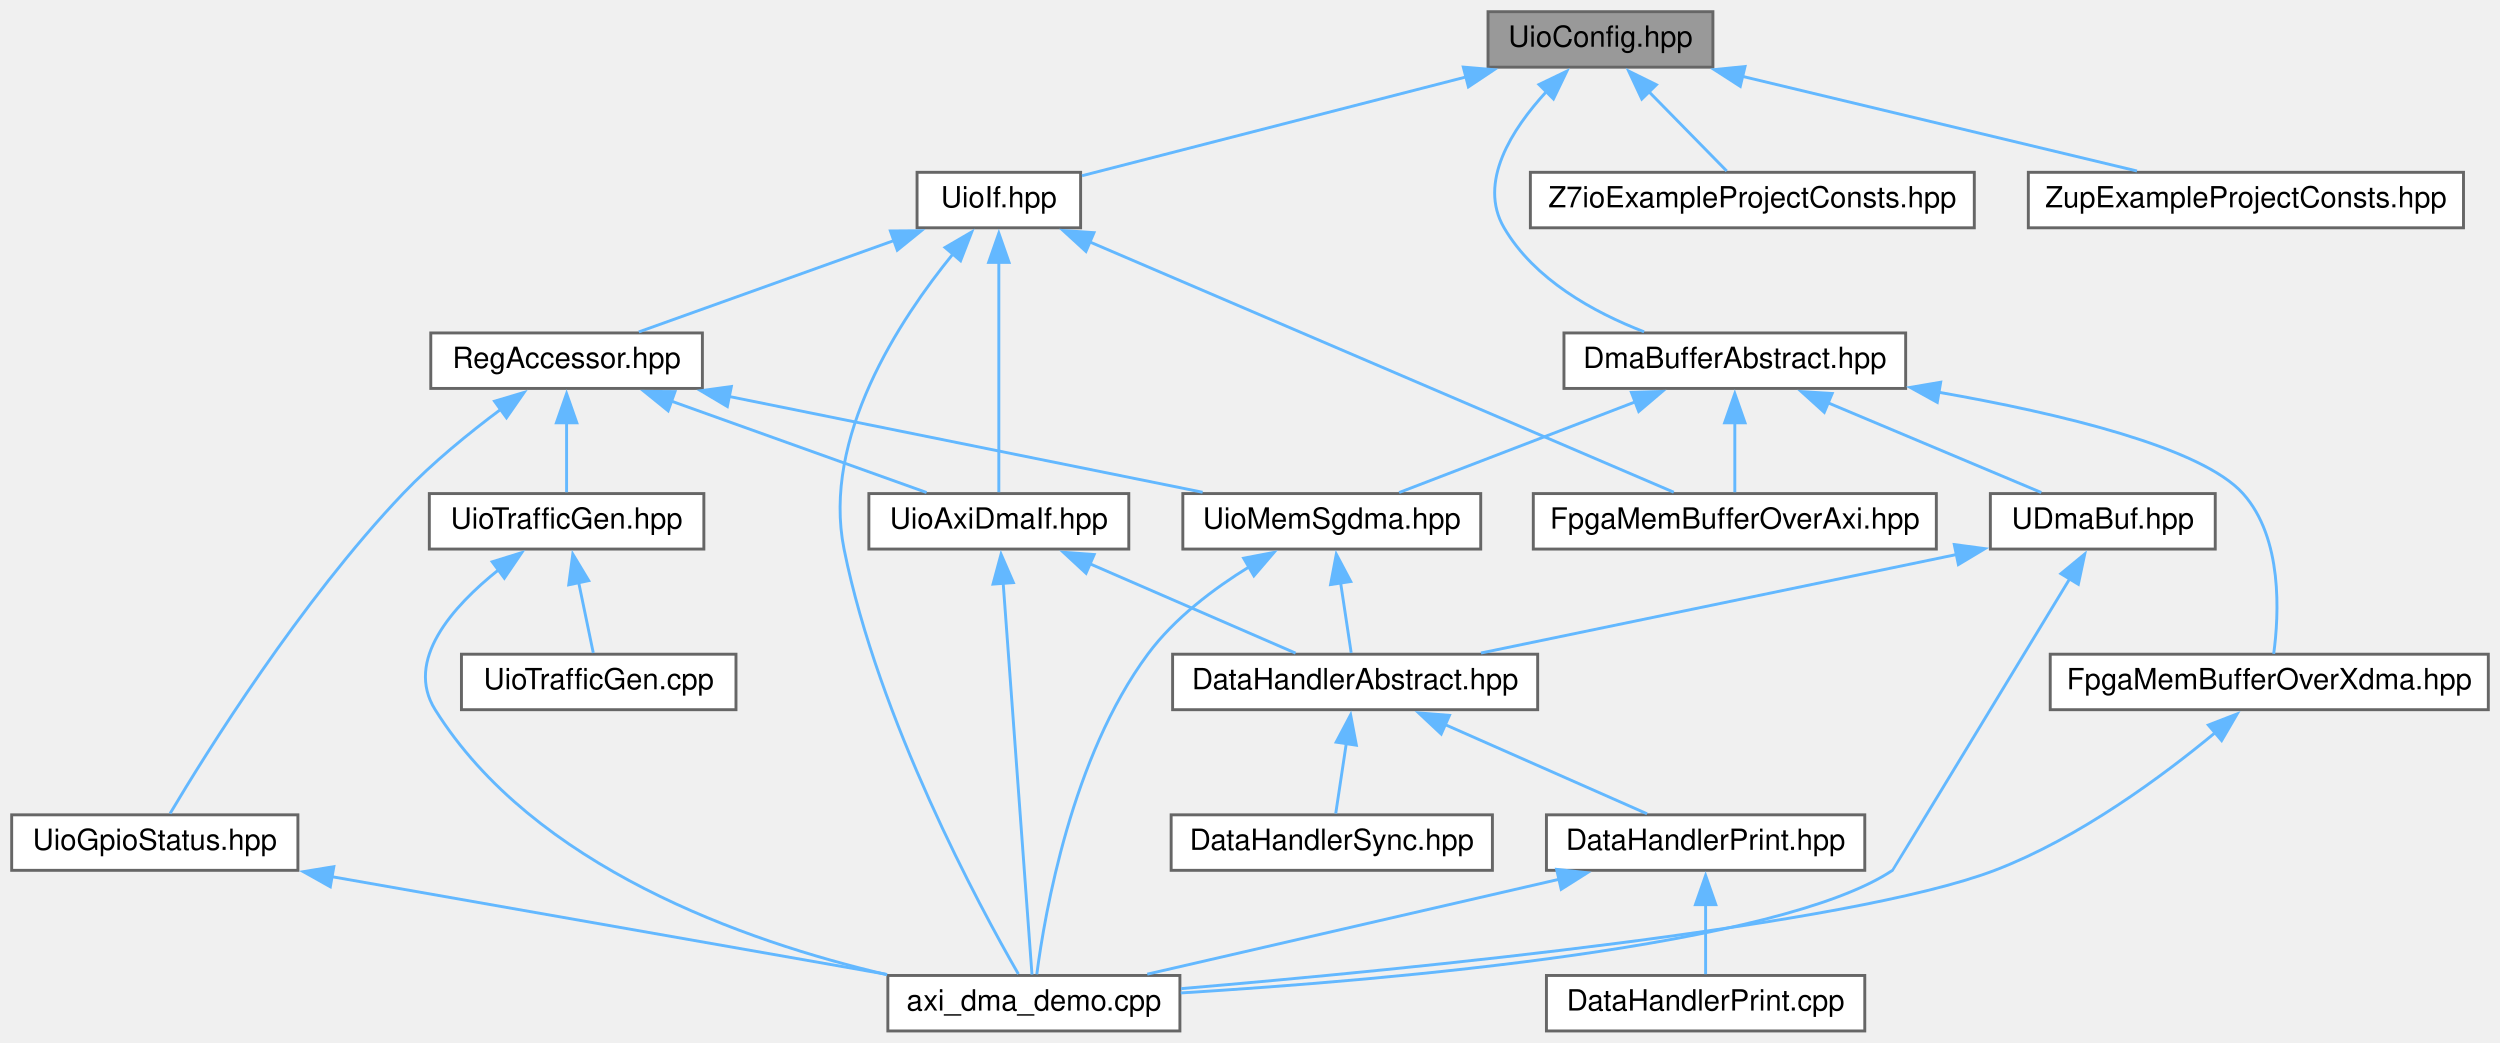
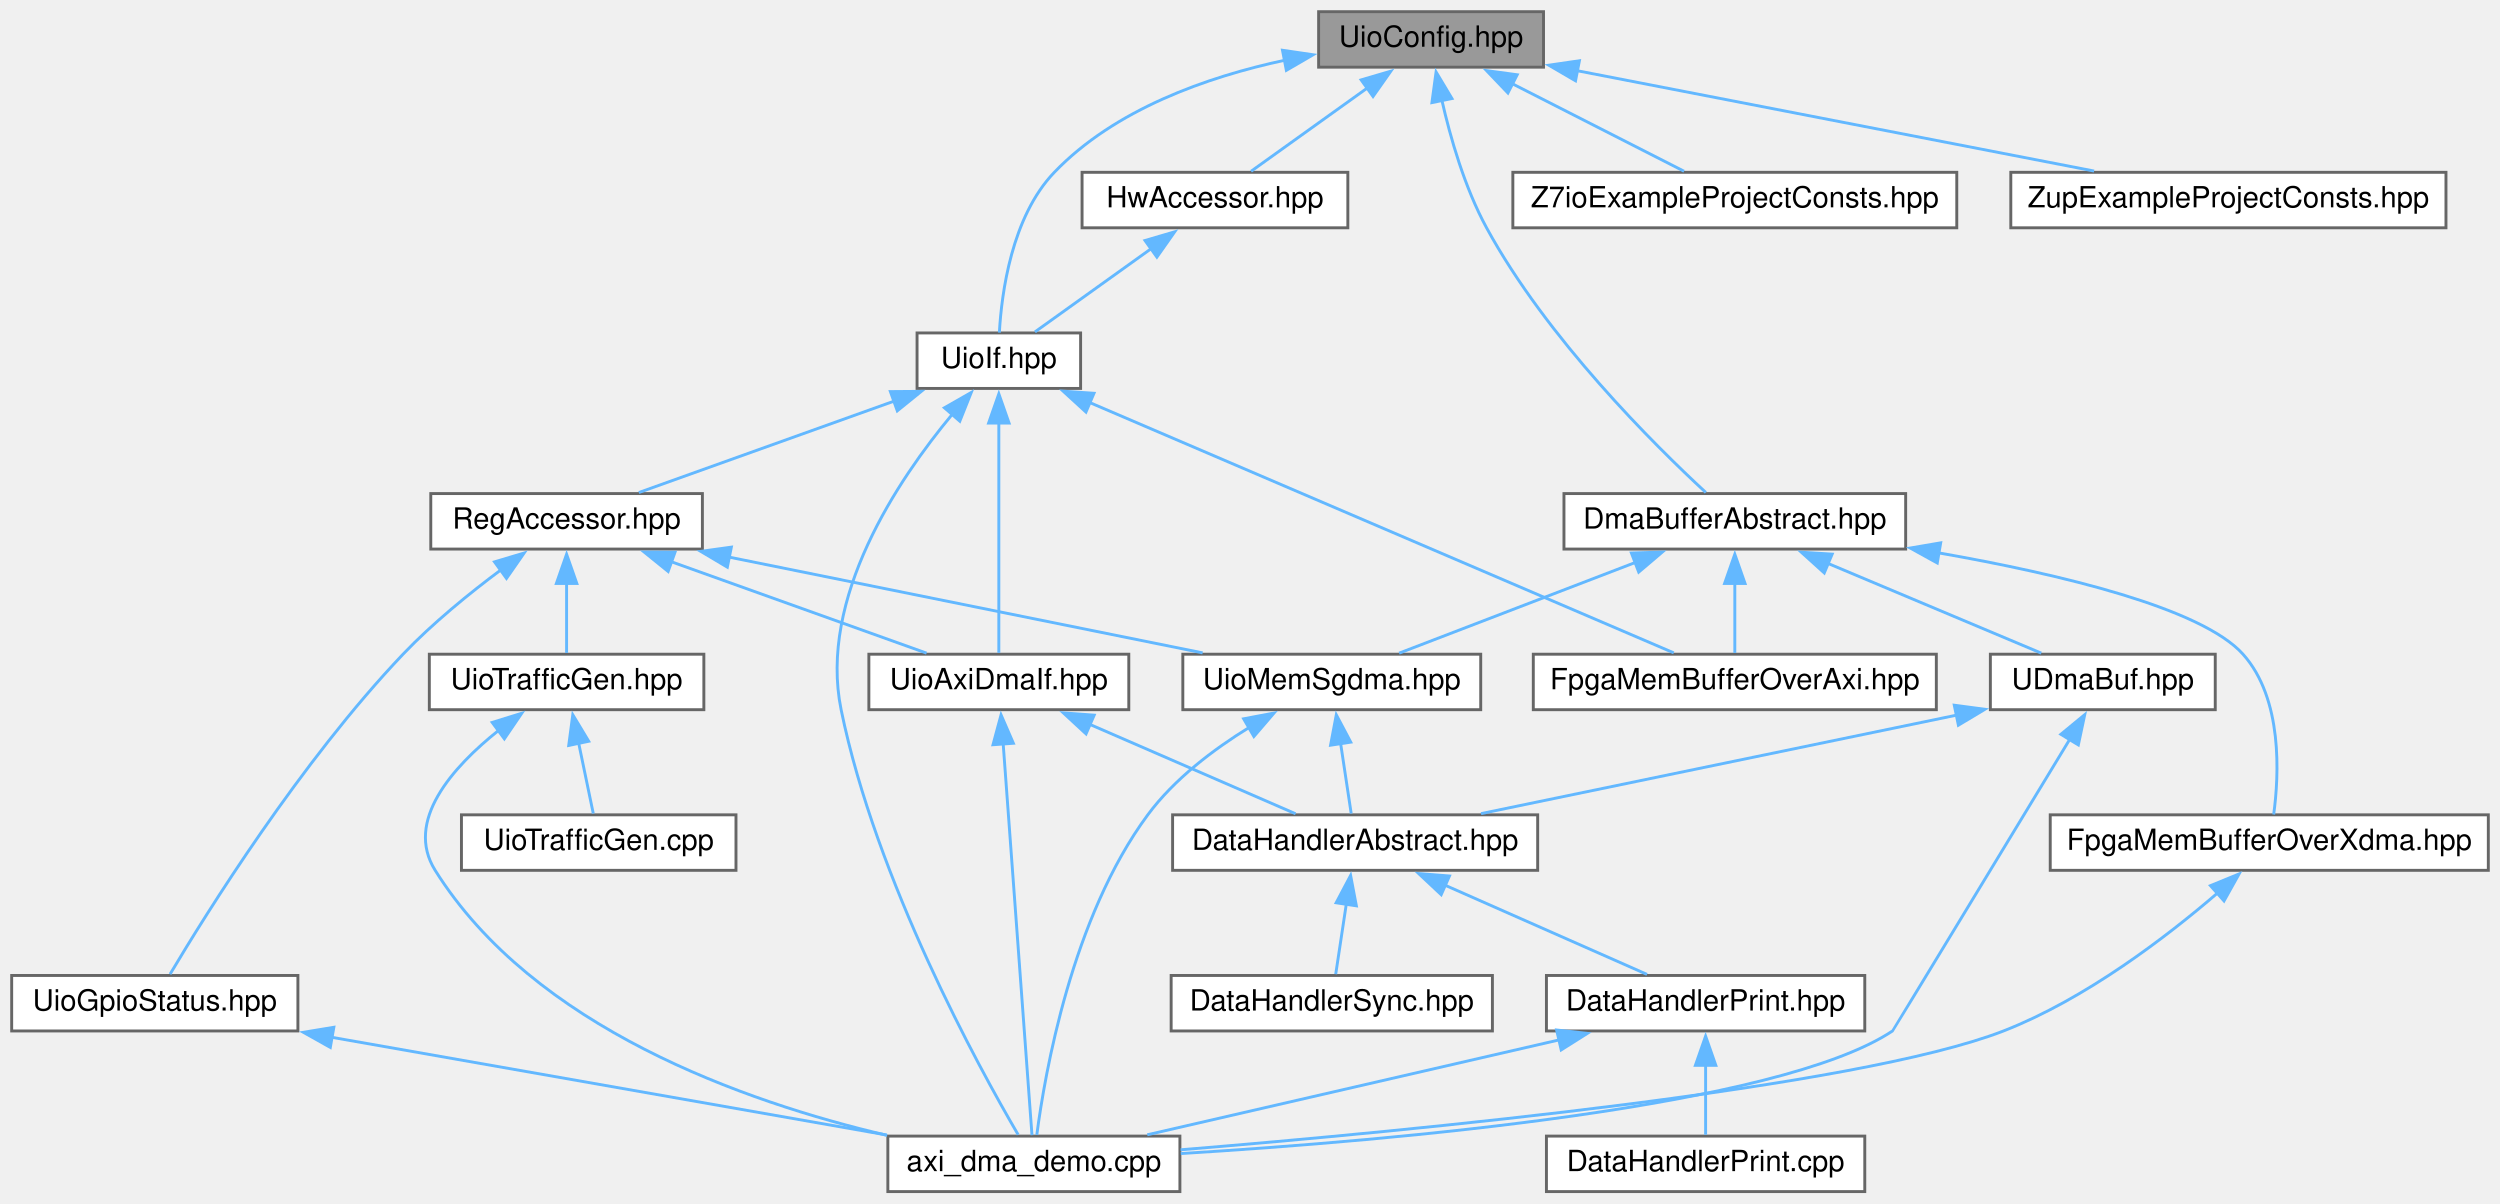
- <svg xmlns="http://www.w3.org/2000/svg" xmlns:xlink="http://www.w3.org/1999/xlink" width="856pt" height="357pt" viewBox="0.00 0.00 856.00 357.00">
-   <g id="graph0" class="graph" transform="scale(1 1) rotate(0) translate(4 353)">
+ <svg xmlns="http://www.w3.org/2000/svg" xmlns:xlink="http://www.w3.org/1999/xlink" width="856pt" height="412pt" viewBox="0.00 0.00 856.00 412.00">
+   <g id="graph0" class="graph" transform="scale(1 1) rotate(0) translate(4 408)">
    <g id="node1" class="node">
      <g id="a_node1">
        <a xlink:title=" ">
-           <polygon fill="#999999" stroke="#666666" points="582.5,-349 505.5,-349 505.5,-330 582.5,-330 582.5,-349" />
-           <text text-anchor="middle" x="544" y="-337" font-family="Helvetica,sans-Serif" font-size="10.00">UioConfig.hpp</text>
+           <polygon fill="#999999" stroke="#666666" points="524.5,-404 447.5,-404 447.5,-385 524.5,-385 524.5,-404" />
+           <text text-anchor="middle" x="486" y="-392" font-family="Helvetica,sans-Serif" font-size="10.00">UioConfig.hpp</text>
        </a>
      </g>
    </g>
    <g id="node2" class="node">
      <g id="a_node2">
        <a xlink:href="_dma_buffer_abstract_8hpp.html" target="_top" xlink:title=" ">
          <polygon fill="white" stroke="#666666" points="648.5,-239 531.5,-239 531.5,-220 648.5,-220 648.5,-239" />
          <text text-anchor="middle" x="590" y="-227" font-family="Helvetica,sans-Serif" font-size="10.00">DmaBufferAbstract.hpp</text>
        </a>
      </g>
    </g>
    <g id="edge1" class="edge">
-       <path fill="none" stroke="#63b8ff" d="M525.55,-321.71C513.64,-308.76 501.93,-290.51 511,-275 521.33,-257.33 541.54,-246.13 558.93,-239.39" />
-       <polygon fill="#63b8ff" stroke="#63b8ff" points="522.95,-324.06 532.5,-328.65 527.9,-319.11 522.95,-324.06" />
+       <path fill="none" stroke="#63b8ff" d="M489.65,-373.9C492.59,-360.91 497.49,-343.78 505,-330 525.65,-292.09 562.47,-255.65 580.08,-239.37" />
+       <polygon fill="#63b8ff" stroke="#63b8ff" points="486.29,-372.86 487.71,-383.36 493.15,-374.26 486.29,-372.86" />
    </g>
    <g id="node12" class="node">
      <g id="a_node12">
+         <a xlink:href="_hw_accessor_8hpp.html" target="_top" xlink:title=" ">
+           <polygon fill="white" stroke="#666666" points="457.5,-349 366.5,-349 366.5,-330 457.5,-330 457.5,-349" />
+           <text text-anchor="middle" x="412" y="-337" font-family="Helvetica,sans-Serif" font-size="10.00">HwAccessor.hpp</text>
+         </a>
+       </g>
+     </g>
+     <g id="edge15" class="edge">
+       <path fill="none" stroke="#63b8ff" d="M464.24,-377.92C451.25,-368.61 435.22,-357.13 424.37,-349.36" />
+       <polygon fill="#63b8ff" stroke="#63b8ff" points="462.05,-380.65 472.22,-383.63 466.12,-374.96 462.05,-380.65" />
+     </g>
+     <g id="node13" class="node">
+       <g id="a_node13">
        <a xlink:href="_uio_if_8hpp.html" target="_top" xlink:title=" ">
          <polygon fill="white" stroke="#666666" points="366,-294 310,-294 310,-275 366,-275 366,-294" />
          <text text-anchor="middle" x="338" y="-282" font-family="Helvetica,sans-Serif" font-size="10.00">UioIf.hpp</text>
        </a>
      </g>
    </g>
-     <g id="edge15" class="edge">
-       <path fill="none" stroke="#63b8ff" d="M497.92,-326.64C457.64,-316.28 400.42,-301.56 366.47,-292.83" />
-       <polygon fill="#63b8ff" stroke="#63b8ff" points="497.03,-330.03 507.59,-329.13 498.78,-323.25 497.03,-330.03" />
-     </g>
-     <g id="node18" class="node">
-       <g id="a_node18">
-         <a xlink:href="_z7io_example_project_consts_8hpp.html" target="_top" xlink:title=" ">
-           <polygon fill="white" stroke="#666666" points="672,-294 520,-294 520,-275 672,-275 672,-294" />
-           <text text-anchor="middle" x="596" y="-282" font-family="Helvetica,sans-Serif" font-size="10.00">Z7ioExampleProjectConsts.hpp</text>
-         </a>
-       </g>
-     </g>
-     <g id="edge29" class="edge">
-       <path fill="none" stroke="#63b8ff" d="M560.41,-321.78C569.29,-312.72 579.91,-301.9 587.23,-294.44" />
-       <polygon fill="#63b8ff" stroke="#63b8ff" points="558.15,-319.08 553.65,-328.67 563.15,-323.98 558.15,-319.08" />
+     <g id="edge30" class="edge">
+       <path fill="none" stroke="#63b8ff" d="M435.98,-387.39C409.24,-381.66 377.67,-370.54 357,-349 342.34,-333.72 338.94,-307.6 338.18,-294.12" />
+       <polygon fill="#63b8ff" stroke="#63b8ff" points="435.12,-390.79 445.61,-389.25 436.45,-383.92 435.12,-390.79" />
    </g>
    <g id="node19" class="node">
      <g id="a_node19">
+         <a xlink:href="_z7io_example_project_consts_8hpp.html" target="_top" xlink:title=" ">
+           <polygon fill="white" stroke="#666666" points="666,-349 514,-349 514,-330 666,-330 666,-349" />
+           <text text-anchor="middle" x="590" y="-337" font-family="Helvetica,sans-Serif" font-size="10.00">Z7ioExampleProjectConsts.hpp</text>
+         </a>
+       </g>
+     </g>
+     <g id="edge31" class="edge">
+       <path fill="none" stroke="#63b8ff" d="M513.67,-379.4C532.39,-369.86 556.55,-357.55 572.62,-349.36" />
+       <polygon fill="#63b8ff" stroke="#63b8ff" points="512.31,-376.16 504.99,-383.82 515.49,-382.4 512.31,-376.16" />
+     </g>
+     <g id="node20" class="node">
+       <g id="a_node20">
        <a xlink:href="_zup_example_project_consts_8hpp.html" target="_top" xlink:title=" ">
-           <polygon fill="white" stroke="#666666" points="839.5,-294 690.5,-294 690.5,-275 839.5,-275 839.5,-294" />
-           <text text-anchor="middle" x="765" y="-282" font-family="Helvetica,sans-Serif" font-size="10.00">ZupExampleProjectConsts.hpp</text>
-         </a>
-       </g>
-     </g>
-     <g id="edge30" class="edge">
-       <path fill="none" stroke="#63b8ff" d="M592.5,-326.87C633.2,-317.11 690.5,-303.37 727.7,-294.45" />
-       <polygon fill="#63b8ff" stroke="#63b8ff" points="591.87,-323.42 582.96,-329.16 593.5,-330.23 591.87,-323.42" />
+           <polygon fill="white" stroke="#666666" points="833.5,-349 684.5,-349 684.5,-330 833.5,-330 833.5,-349" />
+           <text text-anchor="middle" x="759" y="-337" font-family="Helvetica,sans-Serif" font-size="10.00">ZupExampleProjectConsts.hpp</text>
+         </a>
+       </g>
+     </g>
+     <g id="edge32" class="edge">
+       <path fill="none" stroke="#63b8ff" d="M536.12,-383.77C586.66,-373.96 664.01,-358.94 713.02,-349.43" />
+       <polygon fill="#63b8ff" stroke="#63b8ff" points="535.46,-380.33 526.31,-385.67 536.79,-387.2 535.46,-380.33" />
    </g>
    <g id="node3" class="node">
      <g id="a_node3">
        <a xlink:href="_fpga_mem_buffer_over_axi_8hpp.html" target="_top" xlink:title=" ">
          <polygon fill="white" stroke="#666666" points="659,-184 521,-184 521,-165 659,-165 659,-184" />
          <text text-anchor="middle" x="590" y="-172" font-family="Helvetica,sans-Serif" font-size="10.00">FpgaMemBufferOverAxi.hpp</text>
        </a>
      </g>
    </g>
    <g id="edge2" class="edge">
      <path fill="none" stroke="#63b8ff" d="M590,-208.35C590,-200.1 590,-190.97 590,-184.44" />
      <polygon fill="#63b8ff" stroke="#63b8ff" points="586.5,-208.23 590,-218.23 593.5,-208.23 586.5,-208.23" />
    </g>
    <g id="node4" class="node">
      <g id="a_node4">
        <a xlink:href="_fpga_mem_buffer_over_xdma_8hpp.html" target="_top" xlink:title=" ">
          <polygon fill="white" stroke="#666666" points="848,-129 698,-129 698,-110 848,-110 848,-129" />
          <text text-anchor="middle" x="773" y="-117" font-family="Helvetica,sans-Serif" font-size="10.00">FpgaMemBufferOverXdma.hpp</text>
        </a>
      </g>
    </g>
    <g id="edge3" class="edge">
      <path fill="none" stroke="#63b8ff" d="M659.66,-218.72C701.73,-211.34 749.87,-199.77 764,-184 777.67,-168.74 776.34,-142.61 774.51,-129.12" />
      <polygon fill="#63b8ff" stroke="#63b8ff" points="659.32,-215.23 650.05,-220.35 660.49,-222.13 659.32,-215.23" />
    </g>
    <g id="node6" class="node">
      <g id="a_node6">
        <a xlink:href="_u_dma_buf_8hpp.html" target="_top" xlink:title=" ">
          <polygon fill="white" stroke="#666666" points="754.5,-184 677.5,-184 677.5,-165 754.5,-165 754.5,-184" />
          <text text-anchor="middle" x="716" y="-172" font-family="Helvetica,sans-Serif" font-size="10.00">UDmaBuf.hpp</text>
        </a>
      </g>
    </g>
    <g id="edge5" class="edge">
      <path fill="none" stroke="#63b8ff" d="M621.95,-215.06C644.84,-205.43 675.02,-192.74 694.94,-184.36" />
      <polygon fill="#63b8ff" stroke="#63b8ff" points="620.63,-211.82 612.77,-218.92 623.34,-218.27 620.63,-211.82" />
    </g>
    <g id="node11" class="node">
      <g id="a_node11">
        <a xlink:href="_uio_mem_sgdma_8hpp.html" target="_top" xlink:title=" ">
          <polygon fill="white" stroke="#666666" points="503,-184 401,-184 401,-165 503,-165 503,-184" />
          <text text-anchor="middle" x="452" y="-172" font-family="Helvetica,sans-Serif" font-size="10.00">UioMemSgdma.hpp</text>
        </a>
      </g>
    </g>
    <g id="edge12" class="edge">
      <path fill="none" stroke="#63b8ff" d="M556.03,-215.45C530.84,-205.78 497.18,-192.85 475.06,-184.36" />
      <polygon fill="#63b8ff" stroke="#63b8ff" points="554.59,-218.65 565.18,-218.97 557.1,-212.11 554.59,-218.65" />
    </g>
    <g id="node5" class="node">
      <g id="a_node5">
        <a xlink:href="axi__dma__demo_8cpp.html" target="_top" xlink:title=" ">
          <polygon fill="white" stroke="#666666" points="400,-19 300,-19 300,0 400,0 400,-19" />
          <text text-anchor="middle" x="350" y="-7" font-family="Helvetica,sans-Serif" font-size="10.00">axi_dma_demo.cpp</text>
        </a>
      </g>
    </g>
    <g id="edge4" class="edge">
-       <path fill="none" stroke="#63b8ff" d="M754.85,-102.45C736.9,-87.55 707.99,-66.05 679,-55 629.18,-36.01 479.55,-21.22 400.39,-14.49" />
-       <polygon fill="#63b8ff" stroke="#63b8ff" points="752.14,-104.75 762.02,-108.57 756.68,-99.42 752.14,-104.75" />
+       <path fill="none" stroke="#63b8ff" d="M755.32,-102.26C738,-87.35 710.17,-65.97 682,-55 631.74,-35.43 480,-20.86 400.23,-14.31" />
+       <polygon fill="#63b8ff" stroke="#63b8ff" points="752.86,-104.75 762.67,-108.77 757.5,-99.51 752.86,-104.75" />
    </g>
    <g id="edge11" class="edge">
      <path fill="none" stroke="#63b8ff" d="M704.84,-155.11C684.66,-121.84 644.15,-55.1 644,-55 605.01,-29.03 473.52,-17.52 400.3,-13.02" />
      <polygon fill="#63b8ff" stroke="#63b8ff" points="701.64,-156.57 709.82,-163.31 707.62,-152.94 701.64,-156.57" />
    </g>
    <g id="node7" class="node">
      <g id="a_node7">
        <a xlink:href="_data_handler_abstract_8hpp.html" target="_top" xlink:title=" ">
          <polygon fill="white" stroke="#666666" points="522.5,-129 397.5,-129 397.5,-110 522.5,-110 522.5,-129" />
          <text text-anchor="middle" x="460" y="-117" font-family="Helvetica,sans-Serif" font-size="10.00">DataHandlerAbstract.hpp</text>
        </a>
      </g>
    </g>
    <g id="edge6" class="edge">
      <path fill="none" stroke="#63b8ff" d="M665.89,-163.13C618.48,-153.31 548.06,-138.73 503.1,-129.42" />
      <polygon fill="#63b8ff" stroke="#63b8ff" points="665.14,-166.54 675.64,-165.14 666.55,-159.69 665.14,-166.54" />
    </g>
    <g id="node8" class="node">
      <g id="a_node8">
        <a xlink:href="_data_handler_print_8hpp.html" target="_top" xlink:title=" ">
          <polygon fill="white" stroke="#666666" points="634.5,-74 525.5,-74 525.5,-55 634.5,-55 634.5,-74" />
          <text text-anchor="middle" x="580" y="-62" font-family="Helvetica,sans-Serif" font-size="10.00">DataHandlerPrint.hpp</text>
        </a>
      </g>
    </g>
    <g id="edge7" class="edge">
      <path fill="none" stroke="#63b8ff" d="M490.72,-104.93C512.49,-95.32 541.05,-82.7 559.94,-74.36" />
      <polygon fill="#63b8ff" stroke="#63b8ff" points="489.47,-101.66 481.74,-108.9 492.3,-108.06 489.47,-101.66" />
    </g>
    <g id="node10" class="node">
      <g id="a_node10">
        <a xlink:href="_data_handler_sync_8hpp.html" target="_top" xlink:title=" ">
          <polygon fill="white" stroke="#666666" points="507,-74 397,-74 397,-55 507,-55 507,-74" />
          <text text-anchor="middle" x="452" y="-62" font-family="Helvetica,sans-Serif" font-size="10.00">DataHandlerSync.hpp</text>
        </a>
      </g>
    </g>
    <g id="edge10" class="edge">
      <path fill="none" stroke="#63b8ff" d="M457,-98.64C455.75,-90.31 454.35,-81.05 453.35,-74.44" />
      <polygon fill="#63b8ff" stroke="#63b8ff" points="453.5,-98.89 458.45,-108.25 460.42,-97.84 453.5,-98.89" />
    </g>
    <g id="edge9" class="edge">
      <path fill="none" stroke="#63b8ff" d="M529.8,-51.93C487.42,-42.17 427.61,-28.38 388.82,-19.45" />
      <polygon fill="#63b8ff" stroke="#63b8ff" points="528.98,-55.33 539.51,-54.17 530.55,-48.51 528.98,-55.33" />
    </g>
    <g id="node9" class="node">
      <g id="a_node9">
        <a xlink:href="_data_handler_print_8cpp.html" target="_top" xlink:title=" ">
          <polygon fill="white" stroke="#666666" points="634.5,-19 525.5,-19 525.5,0 634.5,0 634.5,-19" />
          <text text-anchor="middle" x="580" y="-7" font-family="Helvetica,sans-Serif" font-size="10.00">DataHandlerPrint.cpp</text>
        </a>
      </g>
    </g>
    <g id="edge8" class="edge">
      <path fill="none" stroke="#63b8ff" d="M580,-43.35C580,-35.1 580,-25.97 580,-19.44" />
      <polygon fill="#63b8ff" stroke="#63b8ff" points="576.5,-43.23 580,-53.23 583.5,-43.23 576.5,-43.23" />
    </g>
    <g id="edge14" class="edge">
      <path fill="none" stroke="#63b8ff" d="M423.75,-158.95C411.58,-151.45 398.08,-141.28 389,-129 362.98,-93.83 353.74,-40.38 351,-19.4" />
      <polygon fill="#63b8ff" stroke="#63b8ff" points="421.82,-161.88 432.23,-163.86 425.33,-155.82 421.82,-161.88" />
    </g>
    <g id="edge13" class="edge">
      <path fill="none" stroke="#63b8ff" d="M455,-153.64C456.25,-145.31 457.65,-136.05 458.65,-129.44" />
      <polygon fill="#63b8ff" stroke="#63b8ff" points="451.58,-152.84 453.55,-163.25 458.5,-153.89 451.58,-152.84" />
    </g>
    <g id="edge16" class="edge">
+       <path fill="none" stroke="#63b8ff" d="M390.24,-322.92C377.25,-313.61 361.22,-302.13 350.37,-294.36" />
+       <polygon fill="#63b8ff" stroke="#63b8ff" points="388.05,-325.65 398.22,-328.63 392.12,-319.96 388.05,-325.65" />
+     </g>
+     <g id="edge17" class="edge">
      <path fill="none" stroke="#63b8ff" d="M368.9,-270.26C420.94,-247.95 524.72,-203.48 569.09,-184.46" />
      <polygon fill="#63b8ff" stroke="#63b8ff" points="367.83,-266.91 360.01,-274.07 370.58,-273.34 367.83,-266.91" />
    </g>
-     <g id="edge28" class="edge">
-       <path fill="none" stroke="#63b8ff" d="M322.3,-266.06C304.04,-243.65 277.31,-203.1 285,-165 296.8,-106.52 331.38,-42.63 344.69,-19.49" />
-       <polygon fill="#63b8ff" stroke="#63b8ff" points="319.58,-268.26 328.73,-273.59 324.9,-263.71 319.58,-268.26" />
-     </g>
-     <g id="node13" class="node">
-       <g id="a_node13">
+     <g id="edge29" class="edge">
+       <path fill="none" stroke="#63b8ff" d="M322.01,-266.09C303.41,-243.72 276.18,-203.2 284,-165 295.99,-106.42 331.1,-42.59 344.61,-19.48" />
+       <polygon fill="#63b8ff" stroke="#63b8ff" points="319.36,-268.37 328.56,-273.62 324.64,-263.78 319.36,-268.37" />
+     </g>
+     <g id="node14" class="node">
+       <g id="a_node14">
        <a xlink:href="_reg_accessor_8hpp.html" target="_top" xlink:title=" ">
          <polygon fill="white" stroke="#666666" points="236.5,-239 143.5,-239 143.5,-220 236.5,-220 236.5,-239" />
          <text text-anchor="middle" x="190" y="-227" font-family="Helvetica,sans-Serif" font-size="10.00">RegAccessor.hpp</text>
        </a>
      </g>
    </g>
-     <g id="edge17" class="edge">
+     <g id="edge18" class="edge">
      <path fill="none" stroke="#63b8ff" d="M302.29,-270.71C275.21,-261.01 238.67,-247.93 214.74,-239.36" />
      <polygon fill="#63b8ff" stroke="#63b8ff" points="300.87,-273.92 311.47,-274 303.23,-267.33 300.87,-273.92" />
    </g>
-     <g id="node14" class="node">
-       <g id="a_node14">
+     <g id="node15" class="node">
+       <g id="a_node15">
        <a xlink:href="_uio_axi_dma_if_8hpp.html" target="_top" xlink:title=" ">
          <polygon fill="white" stroke="#666666" points="382.5,-184 293.5,-184 293.5,-165 382.5,-165 382.5,-184" />
          <text text-anchor="middle" x="338" y="-172" font-family="Helvetica,sans-Serif" font-size="10.00">UioAxiDmaIf.hpp</text>
        </a>
      </g>
    </g>
-     <g id="edge27" class="edge">
+     <g id="edge28" class="edge">
      <path fill="none" stroke="#63b8ff" d="M338,-263.24C338,-239.63 338,-201.65 338,-184.46" />
      <polygon fill="#63b8ff" stroke="#63b8ff" points="334.5,-263.15 338,-273.15 341.5,-263.15 334.5,-263.15" />
    </g>
-     <g id="edge23" class="edge">
+     <g id="edge24" class="edge">
      <path fill="none" stroke="#63b8ff" d="M245.65,-217.24C294.01,-207.46 363.12,-193.48 407.78,-184.45" />
      <polygon fill="#63b8ff" stroke="#63b8ff" points="245.04,-213.8 235.93,-219.21 246.42,-220.66 245.04,-213.8" />
    </g>
-     <g id="edge18" class="edge">
+     <g id="edge19" class="edge">
      <path fill="none" stroke="#63b8ff" d="M225.71,-215.71C252.79,-206.01 289.33,-192.93 313.26,-184.36" />
      <polygon fill="#63b8ff" stroke="#63b8ff" points="224.77,-212.33 216.53,-219 227.13,-218.92 224.77,-212.33" />
    </g>
-     <g id="node15" class="node">
-       <g id="a_node15">
+     <g id="node16" class="node">
+       <g id="a_node16">
        <a xlink:href="_uio_gpio_status_8hpp.html" target="_top" xlink:title=" ">
          <polygon fill="white" stroke="#666666" points="98,-74 0,-74 0,-55 98,-55 98,-74" />
          <text text-anchor="middle" x="49" y="-62" font-family="Helvetica,sans-Serif" font-size="10.00">UioGpioStatus.hpp</text>
        </a>
      </g>
    </g>
-     <g id="edge21" class="edge">
+     <g id="edge22" class="edge">
      <path fill="none" stroke="#63b8ff" d="M167.51,-212.88C156.77,-204.88 144.1,-194.6 134,-184 98.91,-147.14 66.52,-95.11 54.23,-74.45" />
      <polygon fill="#63b8ff" stroke="#63b8ff" points="165.32,-215.62 175.47,-218.65 169.42,-209.95 165.32,-215.62" />
    </g>
-     <g id="node16" class="node">
-       <g id="a_node16">
+     <g id="node17" class="node">
+       <g id="a_node17">
        <a xlink:href="_uio_traffic_gen_8hpp.html" target="_top" xlink:title=" ">
          <polygon fill="white" stroke="#666666" points="237,-184 143,-184 143,-165 237,-165 237,-184" />
          <text text-anchor="middle" x="190" y="-172" font-family="Helvetica,sans-Serif" font-size="10.00">UioTrafficGen.hpp</text>
        </a>
      </g>
    </g>
-     <g id="edge24" class="edge">
+     <g id="edge25" class="edge">
      <path fill="none" stroke="#63b8ff" d="M190,-208.35C190,-200.1 190,-190.97 190,-184.44" />
      <polygon fill="#63b8ff" stroke="#63b8ff" points="186.5,-208.23 190,-218.23 193.5,-208.23 186.5,-208.23" />
    </g>
-     <g id="edge20" class="edge">
+     <g id="edge21" class="edge">
      <path fill="none" stroke="#63b8ff" d="M339.48,-153.44C342.11,-117.74 347.49,-44.57 349.35,-19.31" />
      <polygon fill="#63b8ff" stroke="#63b8ff" points="336,-153 338.76,-163.23 342.98,-153.51 336,-153" />
    </g>
-     <g id="edge19" class="edge">
+     <g id="edge20" class="edge">
      <path fill="none" stroke="#63b8ff" d="M369.24,-159.93C391.36,-150.32 420.41,-137.7 439.61,-129.36" />
      <polygon fill="#63b8ff" stroke="#63b8ff" points="367.86,-156.71 360.08,-163.91 370.65,-163.13 367.86,-156.71" />
    </g>
-     <g id="edge22" class="edge">
+     <g id="edge23" class="edge">
      <path fill="none" stroke="#63b8ff" d="M109.51,-52.84C165.33,-43.02 247.25,-28.59 299.6,-19.37" />
      <polygon fill="#63b8ff" stroke="#63b8ff" points="109.1,-49.36 99.86,-54.54 110.31,-56.26 109.1,-49.36" />
    </g>
-     <g id="edge26" class="edge">
+     <g id="edge27" class="edge">
      <path fill="none" stroke="#63b8ff" d="M166.78,-157.96C150.89,-145.3 134.45,-126.85 145,-110 178.7,-56.19 250.72,-30.74 299.77,-19.24" />
      <polygon fill="#63b8ff" stroke="#63b8ff" points="164.53,-160.64 174.65,-163.78 168.69,-155.02 164.53,-160.64" />
    </g>
-     <g id="node17" class="node">
-       <g id="a_node17">
+     <g id="node18" class="node">
+       <g id="a_node18">
        <a xlink:href="_uio_traffic_gen_8cpp.html" target="_top" xlink:title=" ">
          <polygon fill="white" stroke="#666666" points="248,-129 154,-129 154,-110 248,-110 248,-129" />
          <text text-anchor="middle" x="201" y="-117" font-family="Helvetica,sans-Serif" font-size="10.00">UioTrafficGen.cpp</text>
        </a>
      </g>
    </g>
-     <g id="edge25" class="edge">
+     <g id="edge26" class="edge">
      <path fill="none" stroke="#63b8ff" d="M194.12,-153.64C195.85,-145.31 197.77,-136.05 199.14,-129.44" />
      <polygon fill="#63b8ff" stroke="#63b8ff" points="190.73,-152.76 192.12,-163.27 197.58,-154.19 190.73,-152.76" />
    </g>
  </g>
</svg>
